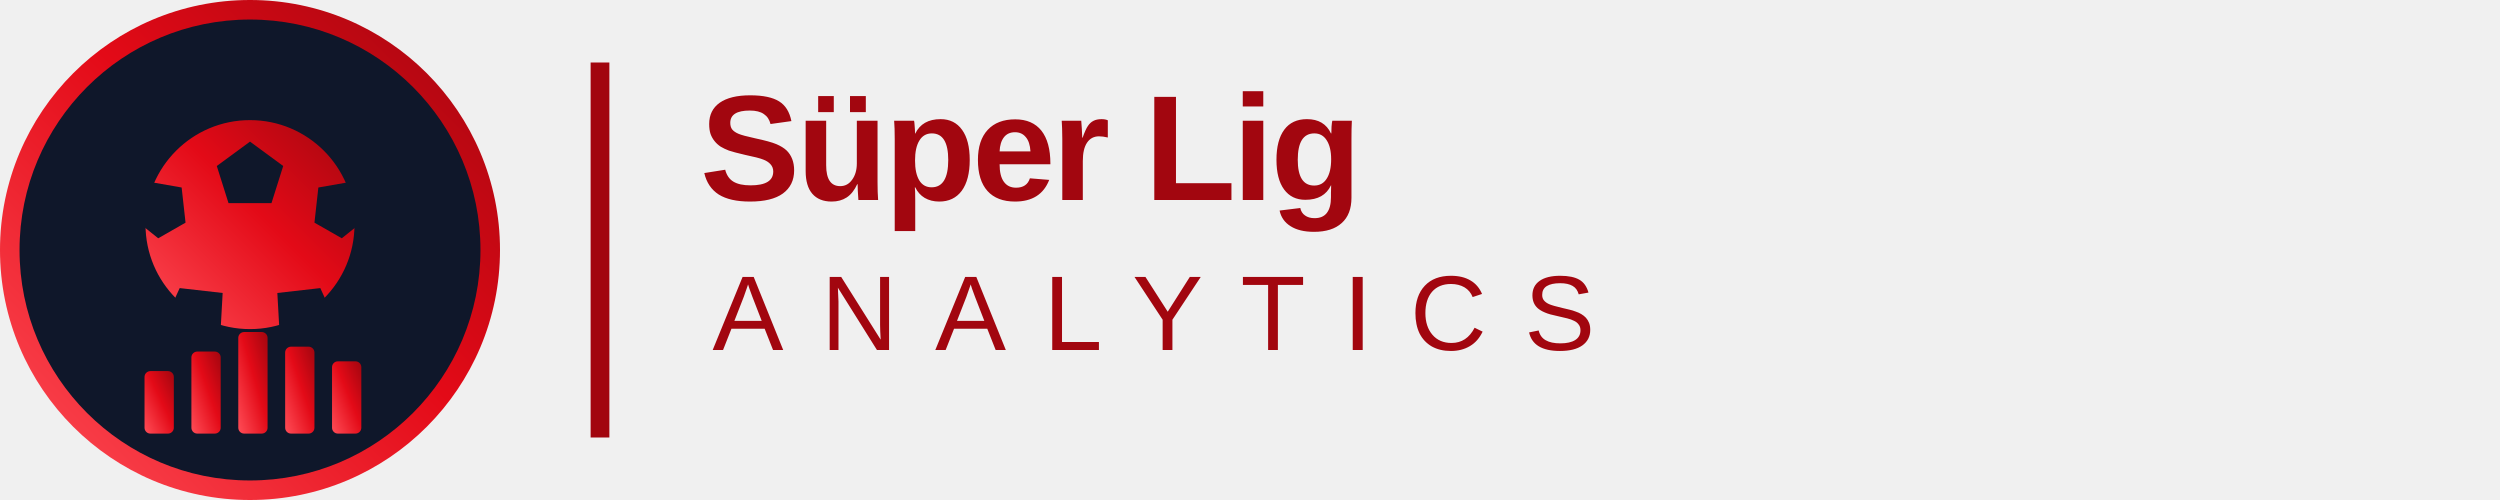
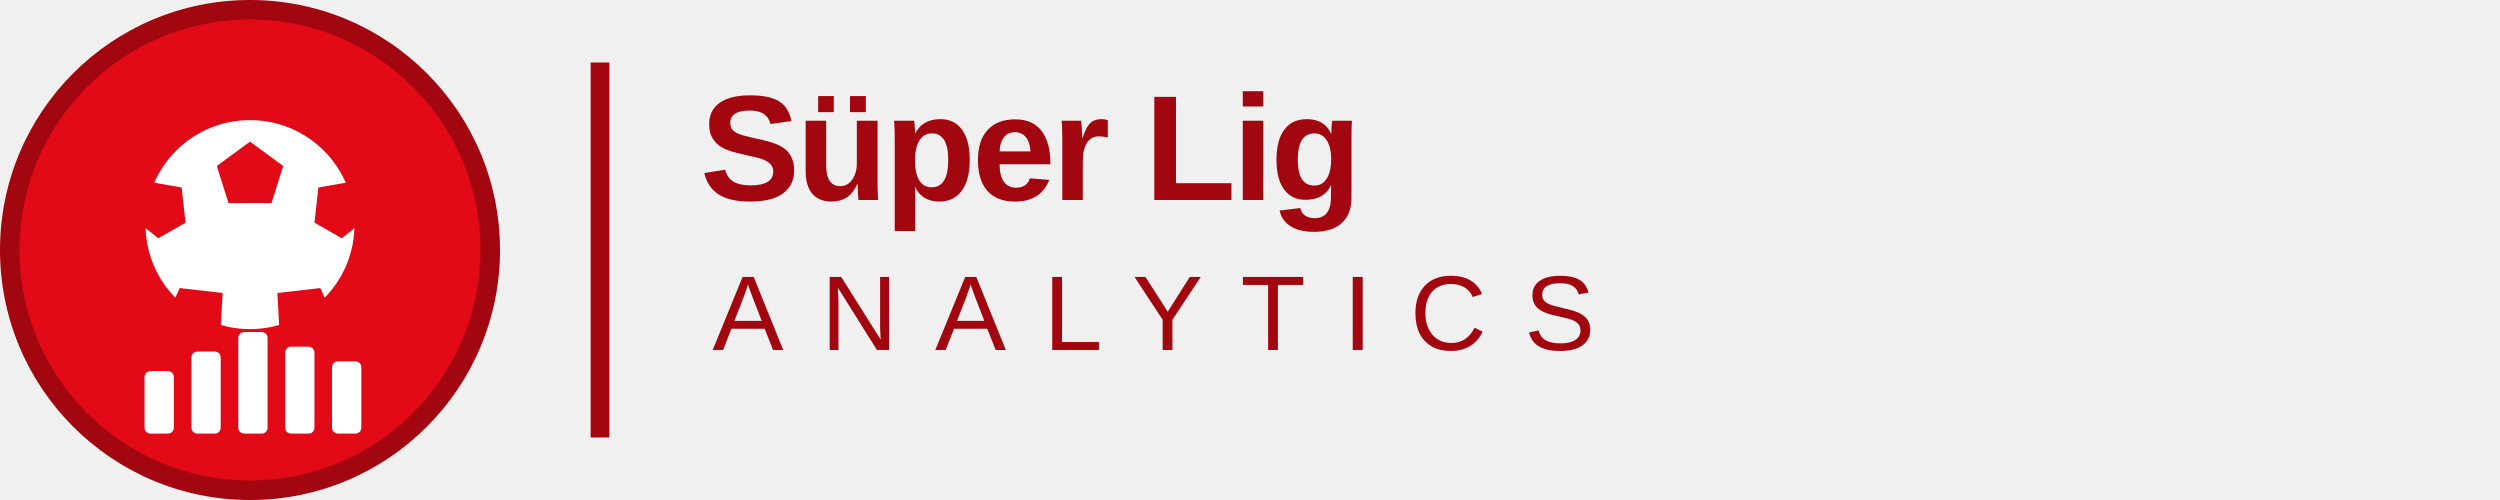
<svg xmlns="http://www.w3.org/2000/svg" viewBox="0 0 200 40">
  <defs>
-     <linearGradient id="tr" x1="0%" y1="100%" x2="100%" y2="0%">
-       <stop offset="0%" stop-color="#FF4D57" />
-       <stop offset="55%" stop-color="#E30A17" />
-       <stop offset="100%" stop-color="#A2060F" />
-     </linearGradient>
    <clipPath id="ball">
      <circle cx="256" cy="230" r="110" />
    </clipPath>
  </defs>
  <svg x="0" y="0" width="40" height="40" viewBox="0 0 512 512">
-     <circle cx="256" cy="256" r="256" fill="url(#tr)" />
-     <circle cx="256" cy="256" r="236" fill="#0F172A" />
-     <circle cx="256" cy="230" r="110" fill="url(#tr)" />
+     <circle cx="256" cy="256" r="256" fill="#A2060F" />
+     <circle cx="256" cy="256" r="236" fill="#E30A17" />
+     <circle cx="256" cy="230" r="110" fill="#FFFFFF" />
    <g clip-path="url(#ball)">
-       <polygon points="256,145 290,170 278,208 234,208 222,170" fill="#0F172A" />
-       <polygon points="366,185 380,220 350,244 322,228 326,192" fill="#0F172A" />
-       <polygon points="328,295 344,330 316,352 286,336 284,300" fill="#0F172A" />
-       <polygon points="184,295 168,330 196,352 226,336 228,300" fill="#0F172A" />
-       <polygon points="146,185 186,192 190,228 162,244 132,220" fill="#0F172A" />
+       <polygon points="256,145 290,170 278,208 234,208 222,170" fill="#E30A17" />
+       <polygon points="366,185 380,220 350,244 322,228 326,192" fill="#E30A17" />
+       <polygon points="328,295 344,330 316,352 286,336 284,300" fill="#E30A17" />
+       <polygon points="184,295 168,330 196,352 226,336 228,300" fill="#E30A17" />
+       <polygon points="146,185 186,192 190,228 162,244 132,220" fill="#E30A17" />
    </g>
-     <circle cx="256" cy="230" r="110" fill="none" stroke="#0F172A" stroke-width="6" />
-     <rect x="148" y="380" width="30" height="64" rx="6" fill="url(#tr)" />
-     <rect x="196" y="360" width="30" height="84" rx="6" fill="url(#tr)" />
-     <rect x="244" y="340" width="30" height="104" rx="6" fill="url(#tr)" />
-     <rect x="292" y="355" width="30" height="89" rx="6" fill="url(#tr)" />
-     <rect x="340" y="370" width="30" height="74" rx="6" fill="url(#tr)" />
+     <circle cx="256" cy="230" r="110" fill="none" stroke="#E30A17" stroke-width="6" />
+     <rect x="148" y="380" width="30" height="64" rx="6" fill="#FFFFFF" />
+     <rect x="196" y="360" width="30" height="84" rx="6" fill="#FFFFFF" />
+     <rect x="244" y="340" width="30" height="104" rx="6" fill="#FFFFFF" />
+     <rect x="292" y="355" width="30" height="89" rx="6" fill="#FFFFFF" />
+     <rect x="340" y="370" width="30" height="74" rx="6" fill="#FFFFFF" />
  </svg>
  <line x1="48" y1="5" x2="48" y2="35" stroke="#A2060F" stroke-width="1.5" />
  <text x="56" y="16" font-family="Arial Black, Arial, sans-serif" font-weight="900" font-size="12" fill="#A2060F" letter-spacing="-0.3">Süper Lig</text>
  <text x="57" y="28" font-family="Arial, Helvetica, sans-serif" font-weight="400" font-size="8.5" fill="#A2060F" letter-spacing="3">ANALYTICS</text>
</svg>
